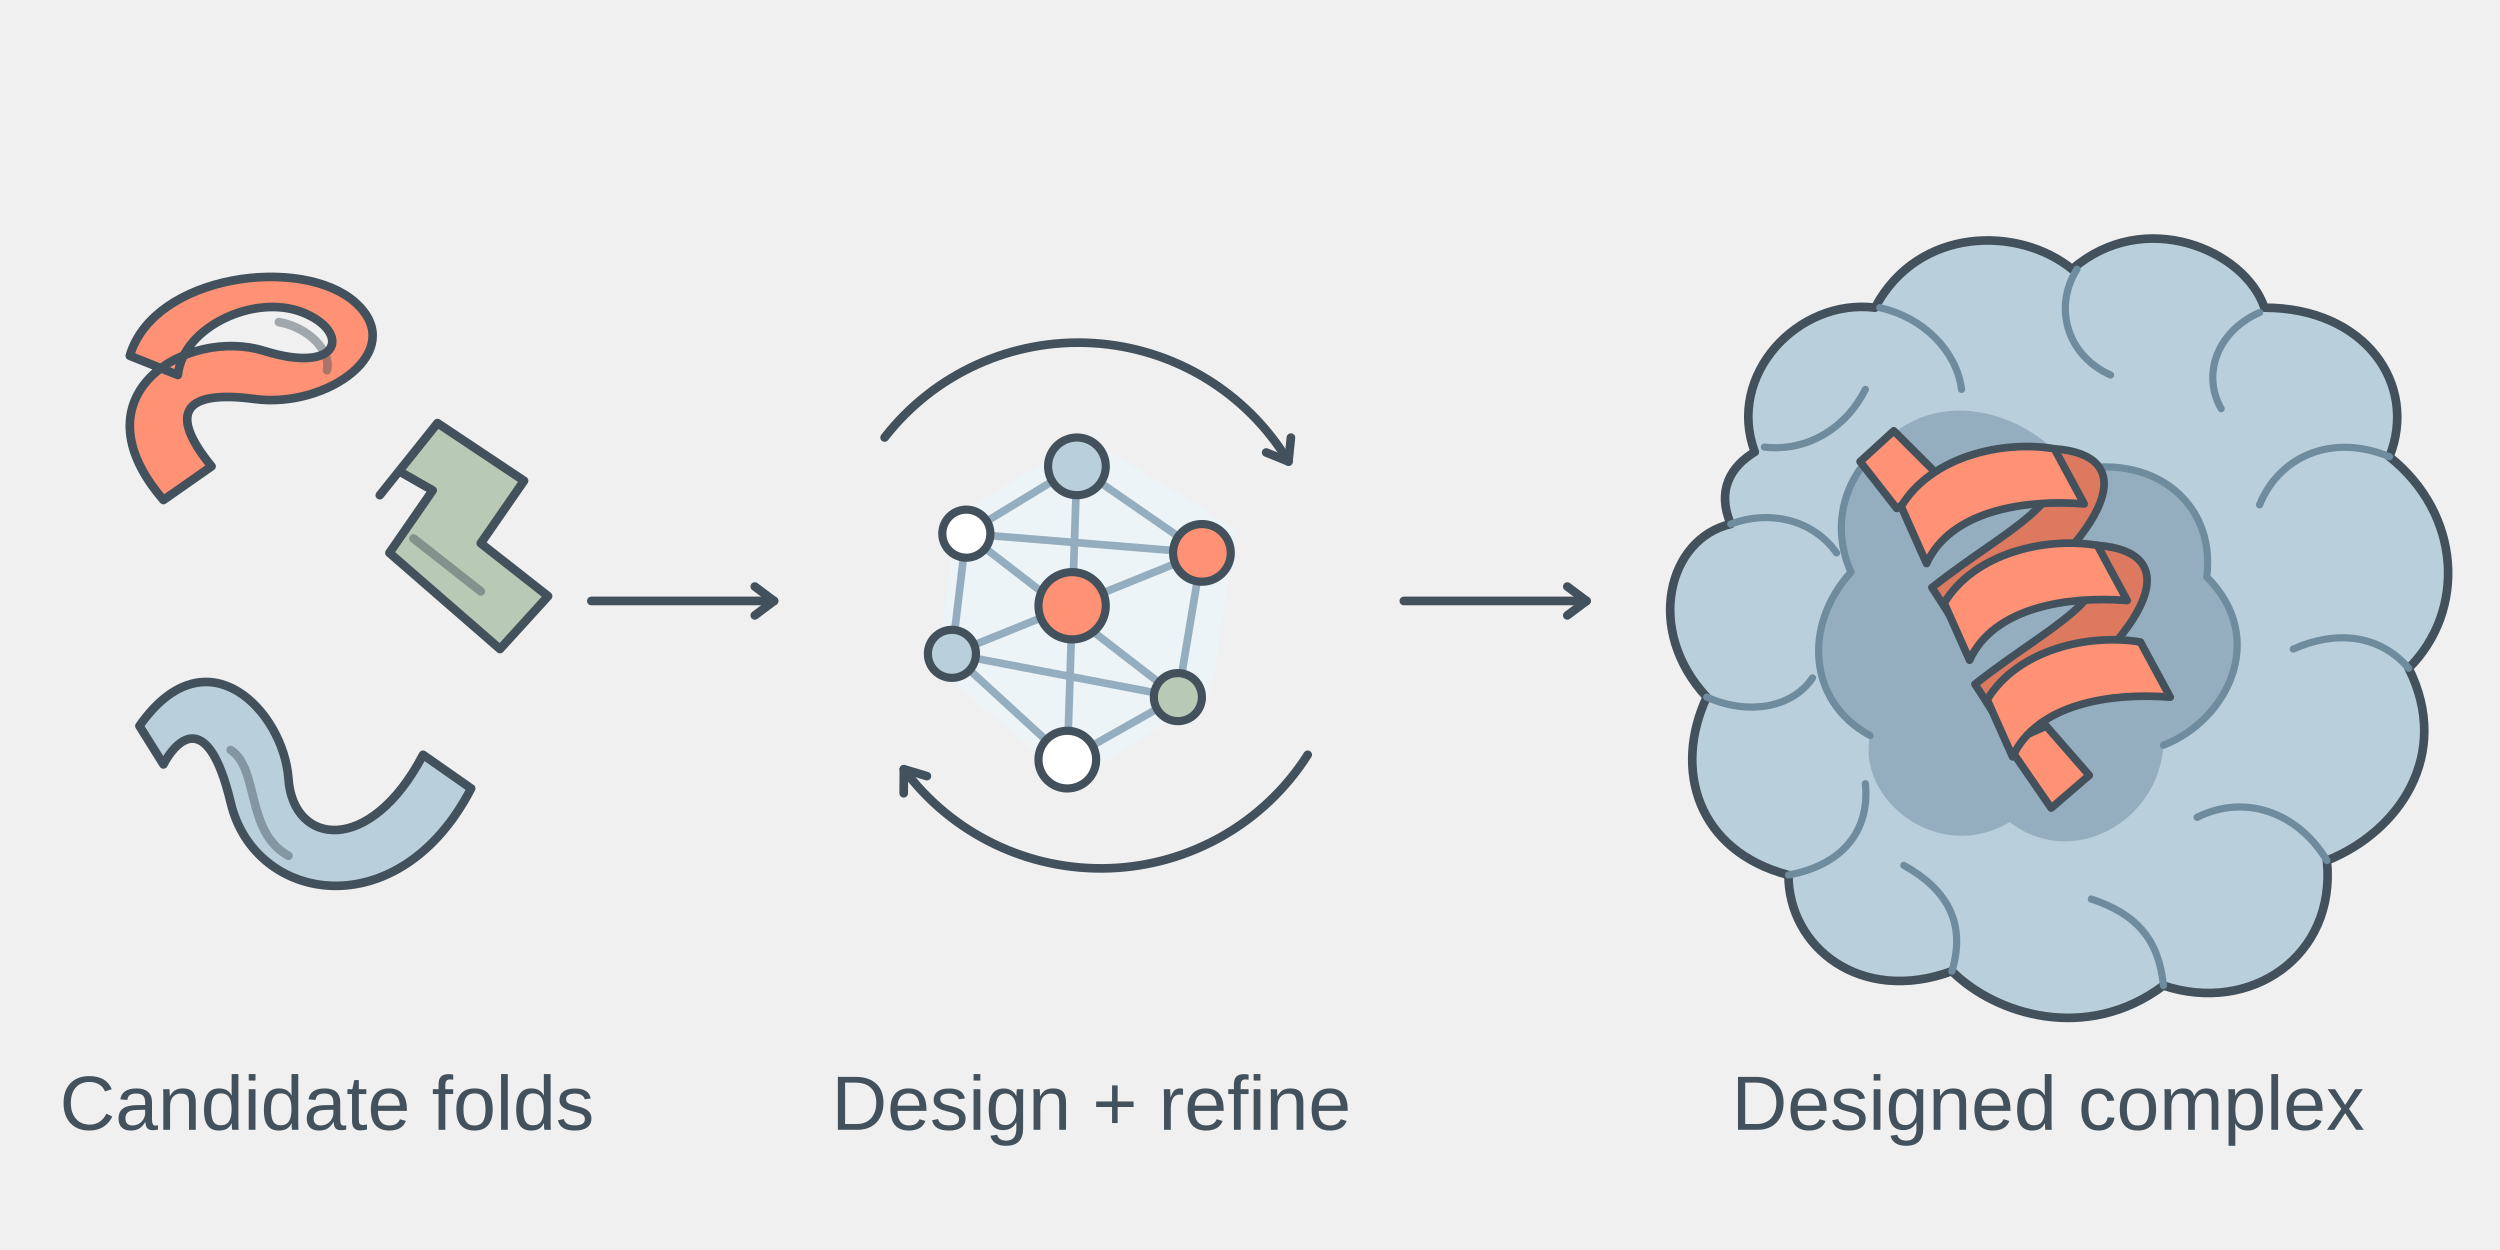
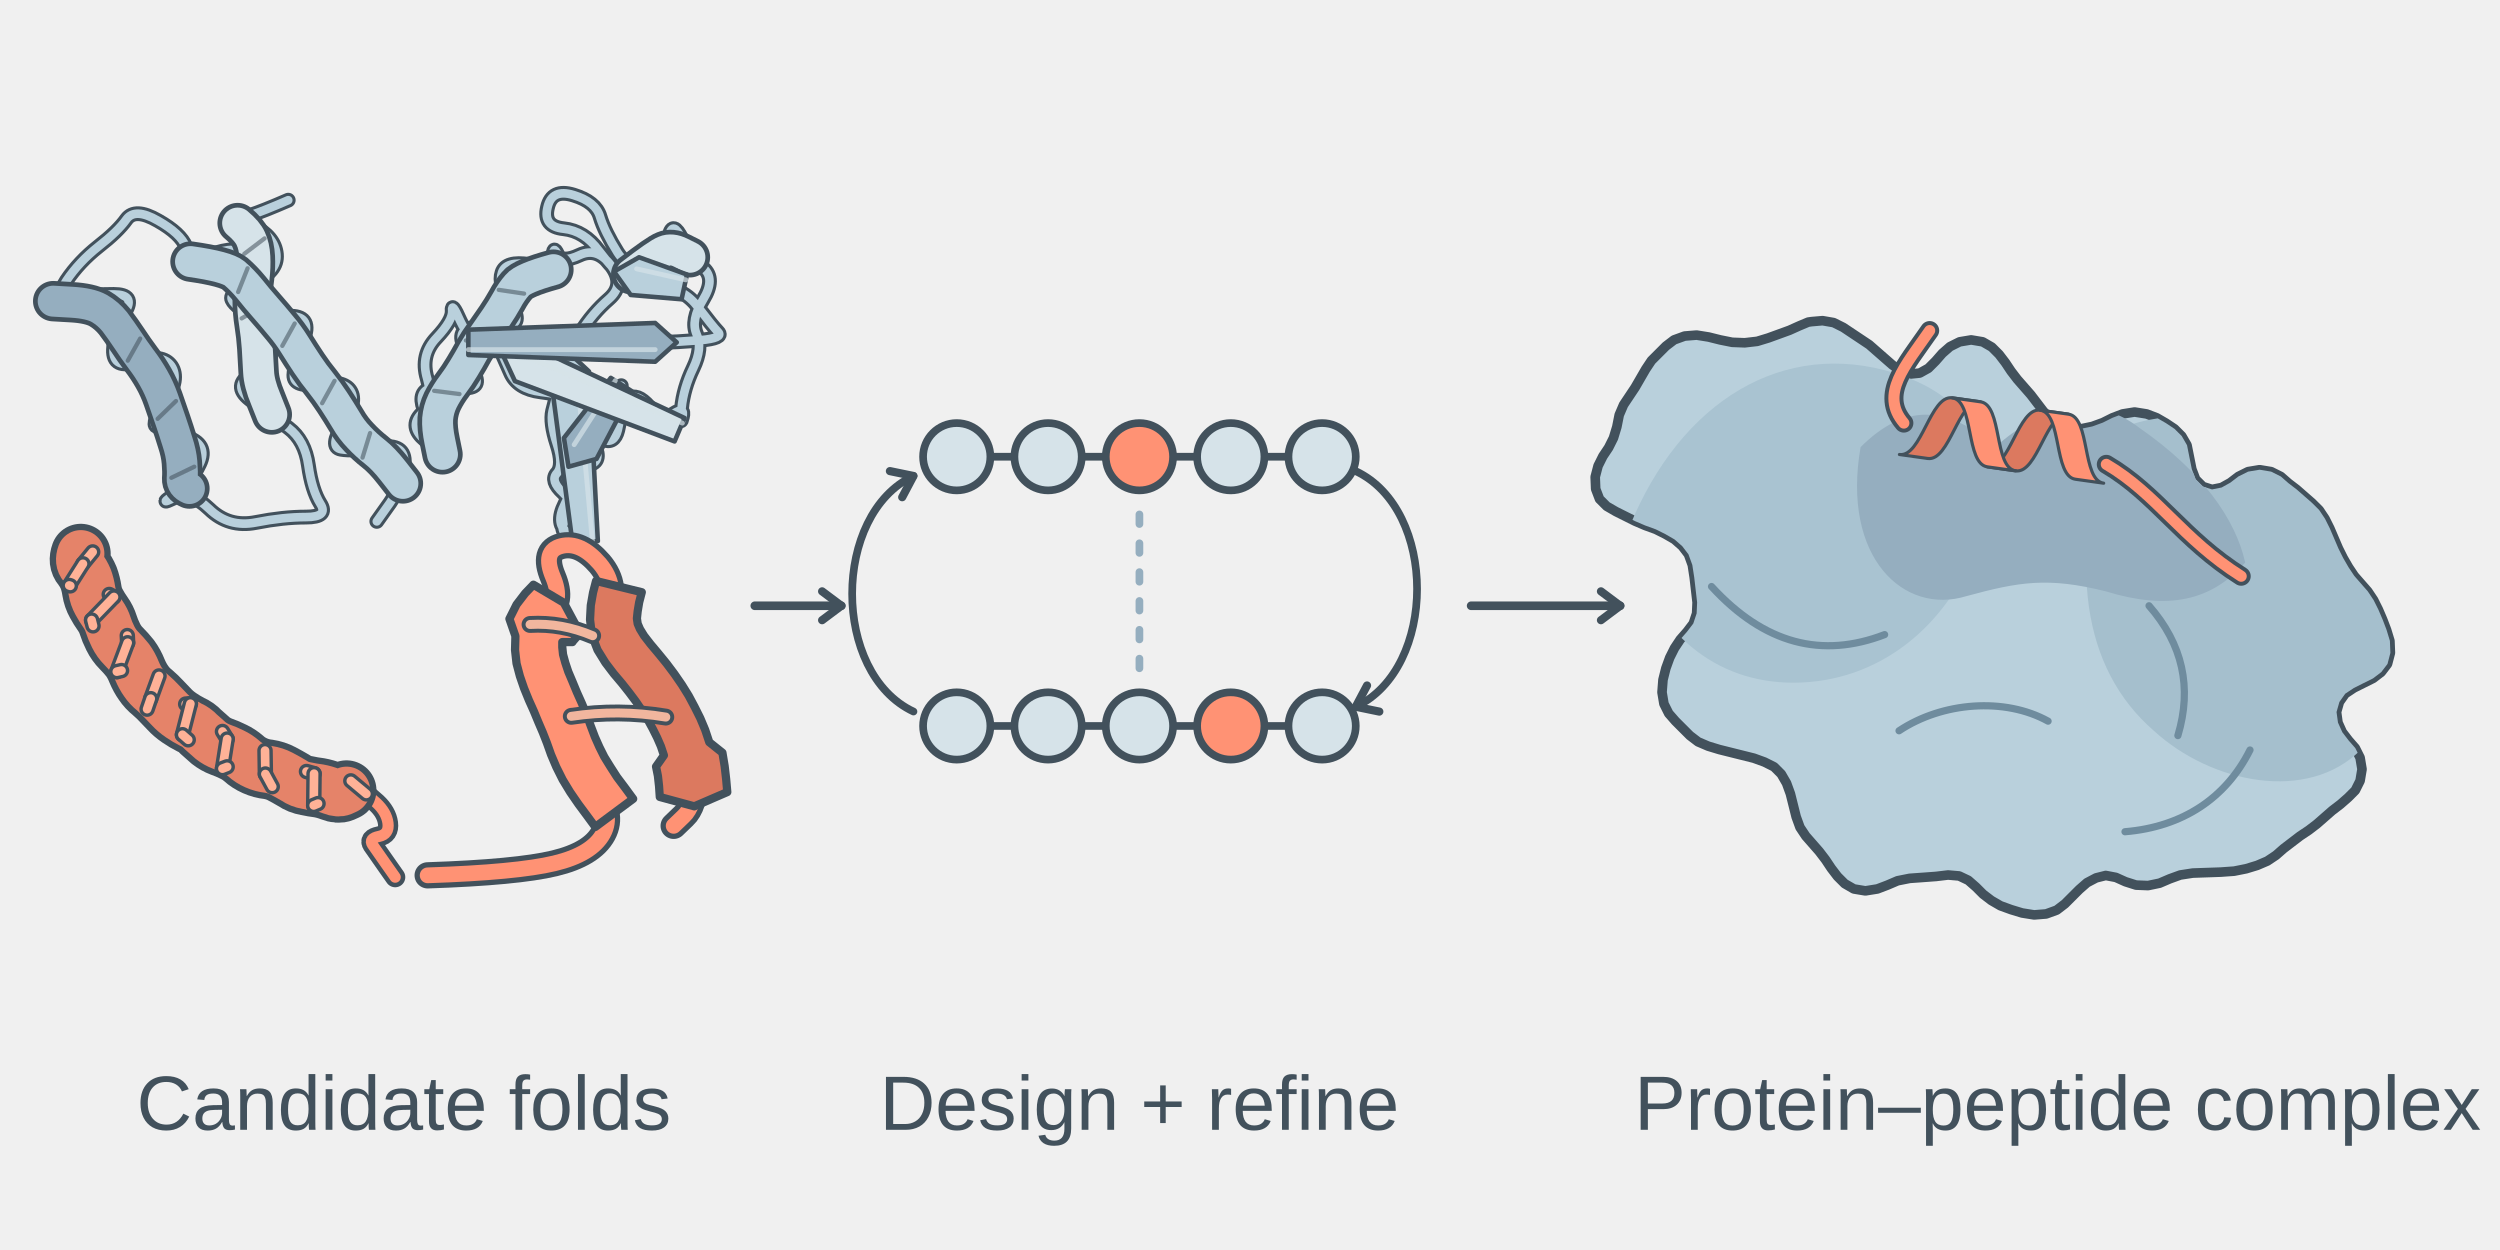
<svg xmlns="http://www.w3.org/2000/svg" width="520" height="260" viewBox="0 0 520 260" role="img" aria-labelledby="sequence-design-title sequence-design-desc">
  <defs>
    <marker id="sequence-design-arrow" markerWidth="8" markerHeight="8" refX="6" refY="4" orient="auto" markerUnits="userSpaceOnUse">
-       <path d="m2 1 4 3-4 3" fill="none" stroke="#42515c" stroke-width="1.8" stroke-linecap="round" stroke-linejoin="round" />
+       <path d="m2 1 4 3-4 3" fill="none" stroke="#42515c" stroke-width="1.7" stroke-linecap="round" stroke-linejoin="round" />
    </marker>
-     <path id="sequence-design-helix-back" d="M17-3C32 5 24 17-16 26L-18 13C2 8 16 9 17-3Z" />
-     <path id="sequence-design-helix-front" d="M-17-5C-7-12 8-9 17-3L18 10C7 4-8 0-17 8Z" />
+     <path id="sequence-design-ribbon-back" d="M0 10C7 10 7-10 14-10h9C16-10 16 10 9 10Z" />
+     <path id="sequence-design-ribbon-front" d="M14-10C21-10 21 10 28 10h9C30 10 30-10 23-10Z" />
  </defs>
-   <g stroke="#42515c" stroke-width="1.8" stroke-linecap="round" stroke-linejoin="round">
-     <path d="M27 74C32 57 63 53 74 63S68 85 53 83 35 86 44 97L34 104C15 82 39 68 55 73S73 69 63 65 38 68 37 78Z" fill="#ff9274" />
-     <path d="m79 103 12-15 18 12-9 13 14 11-10 11-23-20 9-13-7-4Z" fill="#b8c9b5" />
-     <path d="M29 151C43 131 59 148 60 162S77 178 88 157L98 164C83 193 53 188 48 167S36 155 34 159Z" fill="#b9d0dc" />
-     <path d="M58 67C64 68 69 73 68 77M86 112l14 11M48 156c6 4 3 17 12 22" fill="none" stroke="#42515c" stroke-opacity=".45" />
+   <g transform="translate(3 31) scale(.56)">
+     <path d="M101.7,19.0 Q83.3,27.0 81.8,25.6 Q80.2,24.2 88.5,28.4 Q96.7,32.5 97.3,39.1 Q97.9,45.6 88.7,49.5 Q79.5,53.4 80.8,56.0 Q82.0,58.7 90.4,63.3 Q98.8,67.9 96.2,73.9 Q93.5,79.9 87.2,84.1 Q80.9,88.4 88.2,93.6 Q95.6,98.9 101.8,103.6 Q107.9,108.2 109.2,117.5 Q110.5,126.7 113.6,131.7 Q116.8,136.7 108.3,136.7 Q99.8,136.7 89.7,138.7 Q79.6,140.7 72.4,133.7 Q65.1,126.7 59.2,129.6 Q53.2,132.5 59.3,128.4 Q65.3,124.3 68.8,116.9 Q72.3,109.6 63.5,106.8 Q54.6,103.9 52.7,103.0 Q50.8,102.1 56.1,93.7 Q61.5,85.4 58.3,80.6 Q55.0,75.9 45.8,78.9 Q36.5,82.0 36.8,74.5 Q37.1,67.0 41.1,60.5 Q45.1,54.0 36.9,54.0 Q28.7,54.0 21.7,55.0 Q14.7,56.0 19.3,48.9 Q24.0,41.9 31.2,36.2 Q38.4,30.6 41.6,26.1 Q44.8,21.7 53.3,26.6 Q61.8,31.4 63.7,36.3 Q65.5,41.2 75.1,38.5 Q84.7,35.7 87.0,40.1 Q89.3,44.5 86.1,53.6 Q82.9,62.7 89.0,62.2 Q95.1,61.8 102.9,62.1 Q110.7,62.3 107.3,70.9 Q104.0,79.4 103.8,84.0 Q103.7,88.6 113.0,87.2 Q122.3,85.8 124.8,89.8 Q127.4,93.8 122.1,102.3 Q116.8,110.7 121.3,111.5 Q125.7,112.3 135.5,110.8 Q145.3,109.2 144.8,116.8 Q144.3,124.4 139.5,131.4 Q134.6,138.3 134.6,138.3" fill="none" stroke="#42515c" stroke-width="5.5" stroke-linecap="round" stroke-linejoin="round" />
+     <path d="M101.7,19.0 Q83.3,27.0 81.8,25.6 Q80.2,24.2 88.5,28.4 Q96.7,32.5 97.3,39.1 Q97.9,45.6 88.7,49.5 Q79.5,53.4 80.8,56.0 Q82.0,58.7 90.4,63.3 Q98.8,67.9 96.2,73.9 Q93.5,79.9 87.2,84.1 Q80.9,88.4 88.2,93.6 Q95.6,98.9 101.8,103.6 Q107.9,108.2 109.2,117.5 Q110.5,126.7 113.6,131.7 Q116.8,136.7 108.3,136.7 Q99.8,136.7 89.7,138.7 Q79.6,140.7 72.4,133.7 Q65.1,126.7 59.2,129.6 Q53.2,132.5 59.3,128.4 Q65.3,124.3 68.8,116.9 Q72.3,109.6 63.5,106.8 Q54.6,103.9 52.7,103.0 Q50.8,102.1 56.1,93.7 Q61.5,85.4 58.3,80.6 Q55.0,75.9 45.8,78.9 Q36.5,82.0 36.8,74.5 Q37.1,67.0 41.1,60.5 Q45.1,54.0 36.9,54.0 Q28.7,54.0 21.7,55.0 Q14.7,56.0 19.3,48.9 Q24.0,41.9 31.2,36.2 Q38.4,30.6 41.6,26.1 Q44.8,21.7 53.3,26.6 Q61.8,31.4 63.7,36.3 Q65.5,41.2 75.1,38.5 Q84.7,35.7 87.0,40.1 Q89.3,44.5 86.1,53.6 Q82.9,62.7 89.0,62.2 Q95.1,61.8 102.9,62.1 Q110.7,62.3 107.3,70.9 Q104.0,79.4 103.8,84.0 Q103.7,88.6 113.0,87.2 Q122.3,85.8 124.8,89.8 Q127.4,93.8 122.1,102.3 Q116.8,110.7 121.3,111.5 Q125.7,112.3 135.5,110.8 Q145.3,109.2 144.8,116.8 Q144.3,124.4 139.5,131.4 Q134.6,138.3 134.6,138.3" fill="none" stroke="#b9d0dc" stroke-width="3.2" stroke-linecap="round" stroke-linejoin="round" />
+     <path d="M82.9,27.5 Q86.6,30.6 87.8,33.3 Q89.1,36.1 89.3,40.0 Q89.5,43.8 89.0,48.0 Q88.4,52.2 88.5,56.4 Q88.5,60.6 89.2,65.0 Q89.9,69.4 90.2,73.9 Q90.5,78.5 90.7,82.8 Q90.9,87.1 93.3,92.8 Q95.6,98.6 95.6,98.6" fill="none" stroke="#42515c" stroke-width="15" stroke-linecap="round" stroke-linejoin="round" />
+     <path d="M82.9,27.5 Q86.6,30.6 87.8,33.3 Q89.1,36.1 89.3,40.0 Q89.5,43.8 89.0,48.0 Q88.4,52.2 88.5,56.4 Q88.5,60.6 89.2,65.0 Q89.9,69.4 90.2,73.9 Q90.5,78.5 90.7,82.8 Q90.9,87.1 93.3,92.8 Q95.6,98.6 95.6,98.6" fill="none" stroke="#d6e3e9" stroke-width="11.5" stroke-linecap="round" stroke-linejoin="round" />
+     <path d="M92.9,33.2L85.4,38.9" fill="none" stroke="#42515c" stroke-opacity=".55" stroke-width="1.6" stroke-linecap="round" />
+     <path d="M92.6,58.2L84.4,62.9" fill="none" stroke="#42515c" stroke-opacity=".55" stroke-width="1.6" stroke-linecap="round" />
+     <path d="M65.0,126.1 Q62.2,124.9 62.3,122.4 Q62.5,120.0 62.2,116.4 Q61.9,112.8 60.6,108.9 Q59.4,105.0 58.0,100.9 Q56.6,96.9 55.2,92.8 Q53.8,88.8 51.7,85.1 Q49.6,81.4 47.0,78.0 Q44.4,74.5 42.1,71.0 Q39.7,67.4 37.3,64.2 Q34.8,61.1 31.5,59.2 Q28.1,57.3 21.3,56.9 Q14.4,56.5 14.4,56.5" fill="none" stroke="#42515c" stroke-width="15" stroke-linecap="round" stroke-linejoin="round" />
+     <path d="M65.0,126.1 Q62.2,124.9 62.3,122.4 Q62.5,120.0 62.2,116.4 Q61.9,112.8 60.6,108.9 Q59.4,105.0 58.0,100.9 Q56.6,96.9 55.2,92.8 Q53.8,88.8 51.7,85.1 Q49.6,81.4 47.0,78.0 Q44.4,74.5 42.1,71.0 Q39.7,67.4 37.3,64.2 Q34.8,61.1 31.5,59.2 Q28.1,57.3 21.3,56.9 Q14.4,56.5 14.4,56.5" fill="none" stroke="#95aebf" stroke-width="11.5" stroke-linecap="round" stroke-linejoin="round" />
+     <path d="M58.3,122.1L66.8,118.0" fill="none" stroke="#42515c" stroke-opacity=".55" stroke-width="1.6" stroke-linecap="round" />
+     <path d="M53.2,100.2L60.0,93.6" fill="none" stroke="#42515c" stroke-opacity=".55" stroke-width="1.6" stroke-linecap="round" />
+     <path d="M42.1,78.6L46.7,70.4" fill="none" stroke="#42515c" stroke-opacity=".55" stroke-width="1.6" stroke-linecap="round" />
+     <path d="M65.4,41.8 Q78.8,43.7 81.8,46.2 Q84.8,48.8 87.5,52.1 Q90.2,55.5 93.2,58.9 Q96.1,62.2 98.9,65.6 Q101.8,69.0 104.1,72.7 Q106.4,76.4 108.8,80.0 Q111.2,83.6 113.9,86.9 Q116.5,90.2 118.8,93.7 Q121.1,97.2 123.2,100.7 Q125.2,104.2 128.0,107.1 Q130.7,110.0 133.9,112.5 Q137.1,115.0 140.7,119.6 Q144.3,124.2 144.3,124.2" fill="none" stroke="#42515c" stroke-width="15" stroke-linecap="round" stroke-linejoin="round" />
+     <path d="M65.4,41.8 Q78.8,43.7 81.8,46.2 Q84.8,48.8 87.5,52.1 Q90.2,55.5 93.2,58.9 Q96.1,62.2 98.9,65.6 Q101.8,69.0 104.1,72.7 Q106.4,76.4 108.8,80.0 Q111.2,83.6 113.9,86.9 Q116.5,90.2 118.8,93.7 Q121.1,97.2 123.2,100.7 Q125.2,104.2 128.0,107.1 Q130.7,110.0 133.9,112.5 Q137.1,115.0 140.7,119.6 Q144.3,124.2 144.3,124.2" fill="none" stroke="#b9d0dc" stroke-width="11.5" stroke-linecap="round" stroke-linejoin="round" />
+     <path d="M86.6,44.3L83.1,53.1" fill="none" stroke="#42515c" stroke-opacity=".55" stroke-width="1.6" stroke-linecap="round" />
+     <path d="M104.1,64.8L99.5,73.1" fill="none" stroke="#42515c" stroke-opacity=".55" stroke-width="1.6" stroke-linecap="round" />
+     <path d="M118.9,86.1L114.3,94.4" fill="none" stroke="#42515c" stroke-opacity=".55" stroke-width="1.6" stroke-linecap="round" />
+     <path d="M132.1,105.5L129.3,114.6" fill="none" stroke="#42515c" stroke-opacity=".55" stroke-width="1.6" stroke-linecap="round" />
+   </g>
+   <g transform="translate(73 31) scale(.56)">
+     <path d="M100.4,87.9 Q97.7,101.0 99.1,100.0 Q100.4,99.0 99.1,104.4 Q97.8,109.7 93.5,107.9 Q89.3,106.2 91.1,111.6 Q92.9,117.0 87.1,117.5 Q81.3,118.1 82.4,121.0 Q83.5,123.8 79.5,131.7 Q75.5,139.6 80.9,142.6 Q86.3,145.7 81.5,143.8 Q76.6,142.0 80.1,137.1 Q83.7,132.3 78.8,127.7 Q73.9,123.2 76.5,120.4 Q79.1,117.5 76.5,109.6 Q73.9,101.6 74.9,97.3 Q76.0,92.9 78.3,84.1 Q80.7,75.3 85.2,68.2 Q89.7,61.0 95.8,55.7 Q101.9,50.4 96.7,43.4 Q91.5,36.3 84.9,39.4 Q78.3,42.5 76.7,39.0 Q75.1,35.6 75.1,39.9 Q75.0,44.3 66.3,42.9 Q57.5,41.5 56.1,45.9 Q54.6,50.2 59.2,57.3 Q63.8,64.5 59.0,65.4 Q54.1,66.3 46.6,66.3 Q39.0,66.4 41.9,73.1 Q44.9,79.9 46.4,84.8 Q48.0,89.7 39.7,88.4 Q31.4,87.0 27.9,89.6 Q24.4,92.2 28.7,100.0 Q33.1,107.8 33.4,110.5 Q33.6,113.2 27.5,108.1 Q21.5,103.1 26.1,98.4 Q30.8,93.8 28.3,85.2 Q25.7,76.5 31.8,70.1 Q37.8,63.7 37.6,60.1 Q37.3,56.4 40.6,63.9 Q43.9,71.3 51.2,72.1 Q58.6,72.8 67.2,70.4 Q75.8,68.1 82.1,69.2 Q88.3,70.4 97.4,71.2 Q106.4,72.0 113.8,71.9 Q121.1,71.7 129.8,71.0 Q138.5,70.2 136.4,68.0 Q134.3,65.8 128.9,58.7 Q123.6,51.6 114.5,51.0 Q105.3,50.4 101.5,47.8 Q97.6,45.1 92.1,37.8 Q86.7,30.4 79.0,29.6 Q71.3,28.8 73.0,21.7 Q74.6,14.6 82.7,17.1 Q90.9,19.6 92.5,25.1 Q94.2,30.7 99.0,38.4 Q103.9,46.0 110.3,41.8 Q116.7,37.5 118.2,32.0 Q119.6,26.5 122.9,33.3 Q126.2,40.1 130.9,44.2 Q135.5,48.2 130.8,55.9 Q126.1,63.6 128.4,68.8 Q130.7,73.9 127.1,81.4 Q123.5,88.9 122.8,96.2 Q122.2,103.5 123.1,99.5 Q124.1,95.5 119.8,98.3 Q115.6,101.0 110.8,95.7 Q106.1,90.4 103.3,92.9 Q100.5,95.4 91.9,94.3 Q83.4,93.3 81.3,92.3 Q79.1,91.3 70.5,90.2 Q61.8,89.1 59.2,83.0 Q56.5,76.9 56.5,76.9" fill="none" stroke="#42515c" stroke-width="5.5" stroke-linecap="round" stroke-linejoin="round" />
+     <path d="M100.4,87.9 Q97.7,101.0 99.1,100.0 Q100.4,99.0 99.1,104.4 Q97.8,109.7 93.5,107.9 Q89.3,106.2 91.1,111.6 Q92.9,117.0 87.1,117.5 Q81.3,118.1 82.4,121.0 Q83.5,123.8 79.5,131.7 Q75.5,139.6 80.9,142.6 Q86.3,145.7 81.5,143.8 Q76.6,142.0 80.1,137.1 Q83.7,132.3 78.8,127.7 Q73.9,123.2 76.5,120.4 Q79.1,117.5 76.5,109.6 Q73.9,101.6 74.9,97.3 Q76.0,92.9 78.3,84.1 Q80.7,75.3 85.2,68.2 Q89.7,61.0 95.8,55.7 Q101.9,50.4 96.7,43.4 Q91.5,36.3 84.9,39.4 Q78.3,42.5 76.7,39.0 Q75.1,35.6 75.1,39.9 Q75.0,44.3 66.3,42.9 Q57.5,41.5 56.1,45.9 Q54.6,50.2 59.2,57.3 Q63.8,64.5 59.0,65.4 Q54.1,66.3 46.6,66.3 Q39.0,66.4 41.9,73.1 Q44.9,79.9 46.4,84.8 Q48.0,89.7 39.7,88.4 Q31.4,87.0 27.9,89.6 Q24.4,92.2 28.7,100.0 Q33.1,107.8 33.4,110.5 Q33.6,113.2 27.5,108.1 Q21.5,103.1 26.1,98.4 Q30.8,93.8 28.3,85.2 Q25.7,76.5 31.8,70.1 Q37.8,63.7 37.6,60.1 Q37.3,56.4 40.6,63.9 Q43.9,71.3 51.2,72.1 Q58.6,72.8 67.2,70.4 Q75.8,68.1 82.1,69.2 Q88.3,70.4 97.4,71.2 Q106.4,72.0 113.8,71.9 Q121.1,71.7 129.8,71.0 Q138.5,70.2 136.4,68.0 Q134.3,65.8 128.9,58.7 Q123.6,51.6 114.5,51.0 Q105.3,50.4 101.5,47.8 Q97.6,45.1 92.1,37.8 Q86.7,30.4 79.0,29.6 Q71.3,28.8 73.0,21.7 Q74.6,14.6 82.7,17.1 Q90.9,19.6 92.5,25.1 Q94.2,30.7 99.0,38.4 Q103.9,46.0 110.3,41.8 Q116.7,37.5 118.2,32.0 Q119.6,26.5 122.9,33.3 Q126.2,40.1 130.9,44.2 Q135.5,48.2 130.8,55.9 Q126.1,63.6 128.4,68.8 Q130.7,73.9 127.1,81.4 Q123.5,88.9 122.8,96.2 Q122.2,103.5 123.1,99.5 Q124.1,95.5 119.8,98.3 Q115.6,101.0 110.8,95.7 Q106.1,90.4 103.3,92.9 Q100.5,95.4 91.9,94.3 Q83.4,93.3 81.3,92.3 Q79.1,91.3 70.5,90.2 Q61.8,89.1 59.2,83.0 Q56.5,76.9 56.5,76.9" fill="none" stroke="#b9d0dc" stroke-width="3.2" stroke-linecap="round" stroke-linejoin="round" />
+     <path d="M75.2,44.8 Q63.9,47.9 61.8,50.5 Q59.6,53.0 57.9,56.2 Q56.1,59.4 54.0,62.5 Q51.9,65.6 49.7,68.7 Q47.5,71.7 45.6,75.0 Q43.8,78.3 41.9,81.4 Q40.0,84.6 37.8,87.5 Q35.6,90.4 34.0,93.6 Q32.5,96.7 32.2,100.2 Q32.0,103.7 33.0,108.5 Q34.0,113.4 34.0,113.4" fill="none" stroke="#42515c" stroke-width="15" stroke-linecap="round" stroke-linejoin="round" />
+     <path d="M75.2,44.8 Q63.9,47.9 61.8,50.5 Q59.6,53.0 57.9,56.2 Q56.1,59.4 54.0,62.5 Q51.9,65.6 49.7,68.7 Q47.5,71.7 45.6,75.0 Q43.8,78.3 41.9,81.4 Q40.0,84.6 37.8,87.5 Q35.6,90.4 34.0,93.6 Q32.5,96.7 32.2,100.2 Q32.0,103.7 33.0,108.5 Q34.0,113.4 34.0,113.4" fill="none" stroke="#b9d0dc" stroke-width="11.5" stroke-linecap="round" stroke-linejoin="round" />
+     <path d="M64.3,53.7L54.9,52.3" fill="none" stroke="#42515c" stroke-opacity=".55" stroke-width="1.6" stroke-linecap="round" />
+     <path d="M52.1,72.4L42.7,71.1" fill="none" stroke="#42515c" stroke-opacity=".55" stroke-width="1.6" stroke-linecap="round" />
+     <path d="M40.3,91.0L30.9,89.8" fill="none" stroke="#42515c" stroke-opacity=".55" stroke-width="1.6" stroke-linecap="round" />
+     <path d="M104.1,46.5 Q113.9,38.9 116.5,37.9 Q119.1,36.8 122.5,38.5 Q125.9,40.2 125.9,40.2" fill="none" stroke="#42515c" stroke-width="15" stroke-linecap="round" stroke-linejoin="round" />
+     <path d="M104.1,46.5 Q113.9,38.9 116.5,37.9 Q119.1,36.8 122.5,38.5 Q125.9,40.2 125.9,40.2" fill="none" stroke="#d6e3e9" stroke-width="11.5" stroke-linecap="round" stroke-linejoin="round" />
+     <polygon points="91.7,145.6 88.4,82.6 80.5,75.2 74.1,83.9 82.3,146.4" fill="#b9d0dc" stroke="#42515c" stroke-width="1.7" stroke-linejoin="round" />
+     <path d="M89.7,145.8L83.9,83.0" fill="none" stroke="#d6e3e9" stroke-opacity=".7" stroke-width="1.8" stroke-linecap="round" />
+     <polygon points="96.5,85.0 79.1,107.3 80.8,118.0 91.2,115.1 104.4,90.0" fill="#95aebf" stroke="#42515c" stroke-width="1.7" stroke-linejoin="round" />
+     <path d="M98.2,86.0L82.9,109.8" fill="none" stroke="#d6e3e9" stroke-opacity=".7" stroke-width="1.8" stroke-linecap="round" />
+     <polygon points="123.9,99.9 66.6,73.0 56.4,76.5 60.9,86.2 120.2,108.6" fill="#d6e3e9" stroke="#42515c" stroke-width="1.7" stroke-linejoin="round" />
+     <path d="M123.1,101.8L64.8,77.1" fill="none" stroke="#d6e3e9" stroke-opacity=".7" stroke-width="1.8" stroke-linecap="round" />
+     <polygon points="43.6,76.5 113.0,79.0 121.0,71.8 113.0,64.6 43.6,67.1" fill="#95aebf" stroke="#42515c" stroke-width="1.7" stroke-linejoin="round" />
+     <path d="M43.6,74.5L113.0,74.5" fill="none" stroke="#d6e3e9" stroke-opacity=".7" stroke-width="1.8" stroke-linecap="round" />
+     <polygon points="124.8,46.6 107.0,40.2 97.7,45.5 103.9,54.2 122.8,55.8" fill="#b9d0dc" stroke="#42515c" stroke-width="1.7" stroke-linejoin="round" />
+     <path d="M124.4,48.6L106.1,44.5" fill="none" stroke="#d6e3e9" stroke-opacity=".7" stroke-width="1.8" stroke-linecap="round" />
+   </g>
+   <g transform="translate(-3 101) scale(.75)">
+     <path d="M22.1,17.2 Q30.2,17.8 28.6,19.7 Q27.0,21.7 25.1,24.7 Q23.2,27.7 27.2,28.2 Q31.1,28.6 33.3,29.7 Q35.6,30.9 32.5,34.1 Q29.4,37.3 29.7,38.7 Q30.1,40.1 34.6,39.9 Q39.1,39.7 39.3,41.7 Q39.4,43.6 37.9,47.6 Q36.4,51.6 38.6,51.2 Q40.7,50.7 44.6,51.3 Q48.4,51.8 47.1,55.5 Q45.8,59.1 45.1,61.1 Q44.4,63.0 48.4,61.9 Q52.4,60.8 54.6,60.7 Q56.8,60.5 55.7,64.8 Q54.6,69.1 56.0,70.4 Q57.5,71.7 61.2,69.3 Q64.9,66.8 66.0,68.6 Q67.0,70.3 66.3,74.4 Q65.7,78.5 68.3,77.5 Q70.9,76.6 74.1,74.6 Q77.4,72.7 77.5,76.3 Q77.6,80.0 78.9,82.3 Q80.1,84.7 83.2,81.6 Q86.4,78.5 88.7,79.2 Q91.1,79.9 91.0,84.3 Q91.0,88.7 92.9,87.9 Q94.7,87.2 97.3,84.0 Q99.9,80.8 102.8,83.1 Q105.6,85.5 108.4,88.0 Q111.2,90.6 111.6,93.6 Q112.0,96.7 109.1,97.3 Q106.2,97.9 107.3,99.6 Q108.4,101.2 111.0,104.9 Q113.6,108.6 113.6,108.6" fill="none" stroke="#42515c" stroke-width="5.6" stroke-linecap="round" stroke-linejoin="round" />
+     <path d="M22.1,17.2 Q30.2,17.8 28.6,19.7 Q27.0,21.7 25.1,24.7 Q23.2,27.7 27.2,28.2 Q31.1,28.6 33.3,29.7 Q35.6,30.9 32.5,34.1 Q29.4,37.3 29.7,38.7 Q30.1,40.1 34.6,39.9 Q39.1,39.7 39.3,41.7 Q39.4,43.6 37.9,47.6 Q36.4,51.6 38.6,51.2 Q40.7,50.7 44.6,51.3 Q48.4,51.8 47.1,55.5 Q45.8,59.1 45.1,61.1 Q44.4,63.0 48.4,61.9 Q52.4,60.8 54.6,60.7 Q56.8,60.5 55.7,64.8 Q54.6,69.1 56.0,70.4 Q57.5,71.7 61.2,69.3 Q64.9,66.8 66.0,68.6 Q67.0,70.3 66.3,74.4 Q65.7,78.5 68.3,77.5 Q70.9,76.6 74.1,74.6 Q77.4,72.7 77.5,76.3 Q77.6,80.0 78.9,82.3 Q80.1,84.7 83.2,81.6 Q86.4,78.5 88.7,79.2 Q91.1,79.9 91.0,84.3 Q91.0,88.7 92.9,87.9 Q94.7,87.2 97.3,84.0 Q99.9,80.8 102.8,83.1 Q105.6,85.5 108.4,88.0 Q111.2,90.6 111.6,93.6 Q112.0,96.7 109.1,97.3 Q106.2,97.9 107.3,99.6 Q108.4,101.2 111.0,104.9 Q113.6,108.6 113.6,108.6" fill="none" stroke="#ff9274" stroke-width="3.1" stroke-linecap="round" stroke-linejoin="round" />
+     <path d="M26.4,18.9 Q25.6,21.1 26.8,22.5 Q27.9,23.9 28.6,25.6 Q29.2,27.2 29.5,29.2 Q29.8,31.1 30.7,32.7 Q31.5,34.2 32.5,35.6 Q33.5,37.0 34.0,38.6 Q34.5,40.2 35.4,42.0 Q36.3,43.8 37.6,45.1 Q38.9,46.4 40.1,47.9 Q41.2,49.4 42.0,51.4 Q42.8,53.3 43.8,54.7 Q44.8,56.2 46.3,57.4 Q47.8,58.7 48.8,59.8 Q49.9,60.9 51.0,62.1 Q52.1,63.3 53.7,64.4 Q55.3,65.5 56.9,66.3 Q58.5,67.0 59.7,68.3 Q61.0,69.5 62.4,70.7 Q63.8,71.8 65.4,72.4 Q67.1,73.0 68.7,73.8 Q70.2,74.5 71.6,75.7 Q72.9,76.9 74.7,77.7 Q76.5,78.5 78.4,78.7 Q80.4,79.0 82.1,79.9 Q83.8,80.8 85.5,81.8 Q87.1,82.9 89.0,83.2 Q90.8,83.6 92.5,83.8 Q94.2,84.1 96.0,84.8 Q97.8,85.5 99.0,85.0 Q100.1,84.5 100.1,84.5" fill="none" stroke="#42515c" stroke-width="16.6" stroke-linecap="round" stroke-linejoin="round" />
+     <path d="M26.4,18.9 Q25.6,21.1 26.8,22.5 Q27.9,23.9 28.6,25.6 Q29.2,27.2 29.5,29.2 Q29.8,31.1 30.7,32.7 Q31.5,34.2 32.5,35.6 Q33.5,37.0 34.0,38.6 Q34.5,40.2 35.4,42.0 Q36.3,43.8 37.6,45.1 Q38.9,46.4 40.1,47.9 Q41.2,49.4 42.0,51.4 Q42.8,53.3 43.8,54.7 Q44.8,56.2 46.3,57.4 Q47.8,58.7 48.8,59.8 Q49.9,60.9 51.0,62.1 Q52.1,63.3 53.7,64.4 Q55.3,65.5 56.9,66.3 Q58.5,67.0 59.7,68.3 Q61.0,69.5 62.4,70.7 Q63.8,71.8 65.4,72.4 Q67.1,73.0 68.7,73.8 Q70.2,74.5 71.6,75.7 Q72.9,76.9 74.7,77.7 Q76.5,78.5 78.4,78.7 Q80.4,79.0 82.1,79.9 Q83.8,80.8 85.5,81.8 Q87.1,82.9 89.0,83.2 Q90.8,83.6 92.5,83.8 Q94.2,84.1 96.0,84.8 Q97.8,85.5 99.0,85.0 Q100.1,84.5 100.1,84.5" fill="none" stroke="#e58369" stroke-width="13.1" stroke-linecap="round" stroke-linejoin="round" />
+     <path d="M29.7,18.4 L27.0,21.7" fill="none" stroke="#42515c" stroke-width="4.3" stroke-linecap="round" />
+     <path d="M29.7,18.4 L27.0,21.7" fill="none" stroke="#ffb297" stroke-width="2.4" stroke-linecap="round" />
+     <path d="M27.0,21.7 L23.2,27.7" fill="none" stroke="#42515c" stroke-width="4.3" stroke-linecap="round" />
+     <path d="M27.0,21.7 L23.2,27.7" fill="none" stroke="#ffb297" stroke-width="2.4" stroke-linecap="round" />
+     <path d="M23.2,27.7 L23.5,27.8" fill="none" stroke="#42515c" stroke-width="4.3" stroke-linecap="round" />
+     <path d="M23.2,27.7 L23.5,27.8" fill="none" stroke="#ffb297" stroke-width="2.4" stroke-linecap="round" />
+     <path d="M34.3,30.2 L35.6,30.9" fill="none" stroke="#42515c" stroke-width="4.3" stroke-linecap="round" />
+     <path d="M34.3,30.2 L35.6,30.9" fill="none" stroke="#ffb297" stroke-width="2.4" stroke-linecap="round" />
+     <path d="M35.6,30.9 L29.4,37.3" fill="none" stroke="#42515c" stroke-width="4.3" stroke-linecap="round" />
+     <path d="M35.6,30.9 L29.4,37.3" fill="none" stroke="#ffb297" stroke-width="2.4" stroke-linecap="round" />
+     <path d="M29.4,37.3 L29.8,38.9" fill="none" stroke="#42515c" stroke-width="4.3" stroke-linecap="round" />
+     <path d="M29.4,37.3 L29.8,38.9" fill="none" stroke="#ffb297" stroke-width="2.4" stroke-linecap="round" />
+     <path d="M39.3,41.6 L39.4,43.6" fill="none" stroke="#42515c" stroke-width="4.3" stroke-linecap="round" />
+     <path d="M39.3,41.6 L39.4,43.6" fill="none" stroke="#ffb297" stroke-width="2.4" stroke-linecap="round" />
+     <path d="M39.4,43.6 L36.4,51.6" fill="none" stroke="#42515c" stroke-width="4.3" stroke-linecap="round" />
+     <path d="M39.4,43.6 L36.4,51.6" fill="none" stroke="#ffb297" stroke-width="2.4" stroke-linecap="round" />
+     <path d="M36.4,51.6 L37.7,51.3" fill="none" stroke="#42515c" stroke-width="4.3" stroke-linecap="round" />
+     <path d="M36.4,51.6 L37.7,51.3" fill="none" stroke="#ffb297" stroke-width="2.4" stroke-linecap="round" />
+     <path d="M48.1,52.8 L45.8,59.1" fill="none" stroke="#42515c" stroke-width="4.3" stroke-linecap="round" />
+     <path d="M48.1,52.8 L45.8,59.1" fill="none" stroke="#ffb297" stroke-width="2.4" stroke-linecap="round" />
+     <path d="M45.8,59.1 L44.8,62.0" fill="none" stroke="#42515c" stroke-width="4.3" stroke-linecap="round" />
+     <path d="M45.8,59.1 L44.8,62.0" fill="none" stroke="#ffb297" stroke-width="2.4" stroke-linecap="round" />
+     <path d="M55.5,60.6 L56.8,60.5" fill="none" stroke="#42515c" stroke-width="4.3" stroke-linecap="round" />
+     <path d="M55.5,60.6 L56.8,60.5" fill="none" stroke="#ffb297" stroke-width="2.4" stroke-linecap="round" />
+     <path d="M56.8,60.5 L54.6,69.1" fill="none" stroke="#42515c" stroke-width="4.3" stroke-linecap="round" />
+     <path d="M56.8,60.5 L54.6,69.1" fill="none" stroke="#ffb297" stroke-width="2.4" stroke-linecap="round" />
+     <path d="M54.6,69.1 L56.2,70.5" fill="none" stroke="#42515c" stroke-width="4.3" stroke-linecap="round" />
+     <path d="M54.6,69.1 L56.2,70.5" fill="none" stroke="#ffb297" stroke-width="2.4" stroke-linecap="round" />
+     <path d="M65.7,68.2 L67.0,70.3" fill="none" stroke="#42515c" stroke-width="4.3" stroke-linecap="round" />
+     <path d="M65.7,68.2 L67.0,70.3" fill="none" stroke="#ffb297" stroke-width="2.4" stroke-linecap="round" />
+     <path d="M67.0,70.3 L65.7,78.5" fill="none" stroke="#42515c" stroke-width="4.3" stroke-linecap="round" />
+     <path d="M67.0,70.3 L65.7,78.5" fill="none" stroke="#ffb297" stroke-width="2.4" stroke-linecap="round" />
+     <path d="M65.7,78.5 L67.0,78.0" fill="none" stroke="#42515c" stroke-width="4.3" stroke-linecap="round" />
+     <path d="M65.7,78.5 L67.0,78.0" fill="none" stroke="#ffb297" stroke-width="2.4" stroke-linecap="round" />
+     <path d="M77.5,73.5 L77.6,80.0" fill="none" stroke="#42515c" stroke-width="4.3" stroke-linecap="round" />
+     <path d="M77.5,73.5 L77.6,80.0" fill="none" stroke="#ffb297" stroke-width="2.4" stroke-linecap="round" />
+     <path d="M77.6,80.0 L79.5,83.5" fill="none" stroke="#42515c" stroke-width="4.3" stroke-linecap="round" />
+     <path d="M77.6,80.0 L79.5,83.5" fill="none" stroke="#ffb297" stroke-width="2.4" stroke-linecap="round" />
+     <path d="M89.0,79.3 L91.1,79.9" fill="none" stroke="#42515c" stroke-width="4.3" stroke-linecap="round" />
+     <path d="M89.0,79.3 L91.1,79.9" fill="none" stroke="#ffb297" stroke-width="2.4" stroke-linecap="round" />
+     <path d="M91.1,79.9 L91.0,88.7" fill="none" stroke="#42515c" stroke-width="4.3" stroke-linecap="round" />
+     <path d="M91.1,79.9 L91.0,88.7" fill="none" stroke="#ffb297" stroke-width="2.4" stroke-linecap="round" />
+     <path d="M91.0,88.7 L92.2,88.2" fill="none" stroke="#42515c" stroke-width="4.3" stroke-linecap="round" />
+     <path d="M91.0,88.7 L92.2,88.2" fill="none" stroke="#ffb297" stroke-width="2.4" stroke-linecap="round" />
+     <path d="M101.3,81.9 L105.6,85.5" fill="none" stroke="#42515c" stroke-width="4.3" stroke-linecap="round" />
+     <path d="M101.3,81.9 L105.6,85.5" fill="none" stroke="#ffb297" stroke-width="2.4" stroke-linecap="round" />
+   </g>
+   <g transform="translate(70 99) scale(.78)">
+     <path d="M24.3,106.5 Q48.1,105.7 58.1,103.3 Q68.1,100.9 71.1,95.4 Q74.1,89.9 68.4,83.7 Q62.7,77.6 62.7,70.9 Q62.6,64.1 58.0,58.8 Q53.4,53.5 52.5,46.6 Q51.6,39.6 56.1,36.7 Q60.6,33.8 57.7,26.9 Q54.8,20.0 59.9,18.7 Q65.0,17.4 70.2,23.4 Q75.3,29.5 71.8,36.1 Q68.3,42.6 76.9,46.9 Q85.5,51.1 86.7,57.7 Q87.8,64.3 92.0,69.1 Q96.2,73.9 95.8,81.0 Q95.4,88.1 92.6,90.7 Q89.9,93.3 89.9,93.3" fill="none" stroke="#42515c" stroke-width="7" stroke-linecap="round" stroke-linejoin="round" />
+     <path d="M24.3,106.5 Q48.1,105.7 58.1,103.3 Q68.1,100.9 71.1,95.4 Q74.1,89.9 68.4,83.7 Q62.7,77.6 62.7,70.9 Q62.6,64.1 58.0,58.8 Q53.4,53.5 52.5,46.6 Q51.6,39.6 56.1,36.7 Q60.6,33.8 57.7,26.9 Q54.8,20.0 59.9,18.7 Q65.0,17.4 70.2,23.4 Q75.3,29.5 71.8,36.1 Q68.3,42.6 76.9,46.9 Q85.5,51.1 86.7,57.7 Q87.8,64.3 92.0,69.1 Q96.2,73.9 95.8,81.0 Q95.4,88.1 92.6,90.7 Q89.9,93.3 89.9,93.3" fill="none" stroke="#ff9274" stroke-width="4.2" stroke-linecap="round" stroke-linejoin="round" />
+     <polygon points="79.1,86.1 76.9,83.1 74.8,80.3 73.0,77.5 71.4,74.9 70.1,72.3 68.9,69.6 67.8,66.7 66.7,63.7 65.4,60.6 64.1,57.7 62.9,54.8 61.8,52.2 61.0,49.8 60.4,47.6 60.2,45.7 60.2,44.3 62.9,44.3 63.1,44.0 63.8,43.2 65.0,42.0 60.6,33.8 52.5,29.0 50.3,31.3 48.0,34.3 46.1,38.1 47.7,42.7 47.6,46.4 48.0,50.0 48.9,53.4 50.0,56.6 51.3,59.8 52.6,62.7 53.8,65.6 55.0,68.4 56.1,71.2 57.2,74.3 58.6,77.6 60.3,81.0 62.3,84.3 64.5,87.5 66.8,90.6 69.0,93.6" fill="#ff9274" stroke="#42515c" stroke-width="2.2" stroke-linejoin="round" />
+     <polygon points="69.2,28.0 68.4,31.1 67.8,34.5 67.6,38.3 68.1,42.5 69.6,46.4 71.7,49.8 73.9,52.7 76.1,55.3 78.0,57.7 79.8,60.1 81.5,62.6 83.0,65.0 84.3,67.4 85.5,69.8 86.5,72.1 87.3,74.5 85.2,77.5 85.7,80.0 86.0,82.7 86.2,85.6 95.4,88.1 104.2,84.3 103.9,80.9 103.5,77.4 102.9,73.8 99.4,71.0 98.3,67.7 97.0,64.6 95.5,61.6 93.9,58.6 92.1,55.7 90.1,52.8 88.0,50.0 85.8,47.3 83.7,44.8 82.0,42.6 80.9,40.8 80.3,39.4 80.1,38.0 80.3,36.1 80.7,33.7 81.4,31.0" fill="#dc795f" stroke="#42515c" stroke-width="2.2" stroke-linejoin="round" />
+     <path d="M62.6,64.1 Q75.2,62.2 87.8,64.3" fill="none" stroke="#42515c" stroke-width="4.5" stroke-linecap="round" />
+     <path d="M62.6,64.1 Q75.2,62.2 87.8,64.3" fill="none" stroke="#f1b69e" stroke-width="2.4" stroke-linecap="round" />
+     <path d="M51.6,39.6 Q60.0,39.1 68.3,42.6" fill="none" stroke="#42515c" stroke-width="4.5" stroke-linecap="round" />
+     <path d="M51.6,39.6 Q60.0,39.1 68.3,42.6" fill="none" stroke="#f1b69e" stroke-width="2.4" stroke-linecap="round" />
  </g>
  <g fill="none" stroke="#42515c" stroke-width="1.8" stroke-linecap="round" stroke-linejoin="round">
-     <path d="M123 125h38" marker-end="url(#sequence-design-arrow)" />
-     <path d="M184 91a51 51 0 0 1 84 5" marker-end="url(#sequence-design-arrow)" />
-     <path d="M272 157a51 51 0 0 1-84 3" marker-end="url(#sequence-design-arrow)" />
-     <path d="M292 125h38" marker-end="url(#sequence-design-arrow)" />
+     <path d="M157 126h18" marker-end="url(#sequence-design-arrow)" />
+     <path d="M306 126h31" marker-end="url(#sequence-design-arrow)" />
  </g>
-   <path d="m226 91 31 19-5 34-29 19-28-24 4-32Z" fill="#edf4f7" />
-   <g fill="none" stroke="#95aebf" stroke-width="1.6" stroke-linecap="round" stroke-linejoin="round">
-     <path d="m201 111 23-14 26 18-5 30-23 13-24-22 3-25 44 34m-21-48-2 61m28-43-52 21m3-25 49 4m-52 21 47 9" />
+   <g stroke="#42515c" stroke-width="1.6" stroke-linecap="round" stroke-linejoin="round">
+     <path d="M199 95h76M199 151h76" fill="none" />
+     <g fill="#d6e3e9">
+       <circle cx="199" cy="95" r="7" />
+       <circle cx="218" cy="95" r="7" />
+       <circle cx="256" cy="95" r="7" />
+       <circle cx="275" cy="95" r="7" />
+       <circle cx="199" cy="151" r="7" />
+       <circle cx="218" cy="151" r="7" />
+       <circle cx="237" cy="151" r="7" />
+       <circle cx="275" cy="151" r="7" />
+     </g>
+     <circle cx="237" cy="95" r="7" fill="#ff9274" />
+     <circle cx="256" cy="151" r="7" fill="#ff9274" />
+     <path d="M282 98c17 8 17 41 0 49" fill="none" marker-end="url(#sequence-design-arrow)" />
+     <path d="M190 148c-17-8-17-41 0-49" fill="none" marker-end="url(#sequence-design-arrow)" />
  </g>
-   <g stroke="#42515c" stroke-width="1.7">
-     <circle cx="224" cy="97" r="6" fill="#b9d0dc" />
-     <circle cx="201" cy="111" r="5" fill="#fff" />
-     <circle cx="250" cy="115" r="6" fill="#ff9274" />
-     <circle cx="198" cy="136" r="5" fill="#b9d0dc" />
-     <circle cx="222" cy="158" r="6" fill="#fff" />
-     <circle cx="245" cy="145" r="5" fill="#b8c9b5" />
-     <circle cx="223" cy="126" r="7" fill="#ff9274" />
+   <path d="M237 107v32" fill="none" stroke="#95aebf" stroke-width="1.6" stroke-linecap="round" stroke-dasharray="2 4" />
+   <defs>
+     <path id="sequence-design-mdm2-surface" d="M376.8,66.9 L379.1,66.7 L381.4,67.1 L383.4,68.1 L385.2,69.3 L387.0,70.5 L388.8,71.7 L390.4,73.1 L392.0,74.5 L393.6,75.9 L395.3,77.1 L397.3,77.8 L399.3,77.6 L401.1,76.6 L402.6,75.1 L404.0,73.5 L405.6,72.1 L407.6,71.1 L410.0,70.7 L412.4,71.1 L414.3,72.2 L415.8,73.7 L417.1,75.4 L418.3,77.2 L419.6,78.9 L421.0,80.5 L422.4,82.1 L423.7,83.8 L425.0,85.5 L426.4,87.1 L428.1,88.4 L430.3,89.1 L432.8,89.2 L435.2,88.7 L437.4,87.9 L439.4,86.9 L441.5,86.1 L444.0,85.7 L446.5,86.1 L448.6,86.9 L450.5,88.0 L452.3,89.2 L453.8,90.7 L454.9,92.6 L455.4,95.1 L455.9,97.6 L456.7,99.7 L458.2,101.2 L460.1,101.8 L462.1,101.4 L463.9,100.4 L465.6,99.1 L467.6,98.1 L470.0,97.7 L472.4,98.1 L474.4,99.1 L476.0,100.5 L477.7,101.8 L479.3,103.2 L480.9,104.6 L482.4,106.1 L483.6,107.9 L484.6,109.9 L485.5,112.0 L486.4,114.1 L487.4,116.1 L488.5,118.0 L489.7,119.8 L491.1,121.4 L492.5,123.0 L493.7,124.8 L494.7,126.8 L495.6,128.9 L496.4,131.0 L497.1,133.3 L497.2,135.8 L496.6,138.1 L495.3,139.8 L493.6,141.1 L491.6,142.1 L489.6,143.1 L487.8,144.3 L486.6,146.0 L486.0,148.1 L486.3,150.3 L487.2,152.3 L488.5,154.0 L489.9,155.6 L490.9,157.6 L491.3,160.0 L490.9,162.4 L489.9,164.4 L488.4,165.9 L486.8,167.3 L485.1,168.6 L483.5,170.0 L481.9,171.4 L480.2,172.7 L478.4,173.9 L476.7,175.2 L475.0,176.5 L473.4,177.9 L471.6,179.1 L469.5,180.0 L467.2,180.7 L464.7,181.2 L461.9,181.4 L459.0,181.5 L456.1,181.6 L453.5,182.0 L451.3,182.8 L449.2,183.7 L446.8,184.2 L444.3,184.1 L442.1,183.4 L440.1,182.5 L438.0,182.1 L436.0,182.6 L434.1,183.6 L432.5,185.0 L431.0,186.5 L429.5,188.0 L427.8,189.3 L425.6,190.1 L423.1,190.3 L420.6,189.9 L418.3,189.2 L416.1,188.4 L414.2,187.3 L412.5,186.0 L411.0,184.5 L409.4,183.1 L407.5,182.2 L405.2,182.0 L402.7,182.3 L400.0,182.5 L397.2,182.7 L394.7,183.2 L392.6,184.1 L390.5,184.9 L388.0,185.3 L385.6,184.9 L383.7,183.8 L382.2,182.3 L380.9,180.6 L379.7,178.8 L378.4,177.1 L377.0,175.5 L375.6,173.9 L374.4,172.1 L373.6,169.9 L373.0,167.5 L372.4,165.1 L371.6,162.9 L370.5,161.0 L369.0,159.5 L367.0,158.5 L364.8,157.7 L362.4,157.1 L360.0,156.5 L357.6,155.9 L355.3,155.2 L353.2,154.3 L351.5,153.0 L350.0,151.5 L348.5,150.0 L347.1,148.4 L346.1,146.4 L345.7,144.0 L345.9,141.4 L346.5,139.0 L347.3,136.8 L348.3,134.8 L349.5,133.0 L350.9,131.4 L352.2,129.7 L352.9,127.6 L353.0,125.3 L352.7,122.7 L352.4,120.1 L352.0,117.5 L351.2,115.3 L349.9,113.6 L348.3,112.2 L346.4,111.1 L344.4,110.1 L342.2,109.3 L340.1,108.4 L338.1,107.4 L336.1,106.4 L334.2,105.3 L332.7,103.8 L331.9,101.7 L331.8,99.2 L332.4,96.9 L333.4,94.9 L334.6,93.1 L335.6,91.1 L336.3,88.8 L336.8,86.3 L337.7,84.2 L338.9,82.4 L340.1,80.6 L341.2,78.7 L342.3,76.8 L343.5,75.0 L345.0,73.5 L346.5,72.0 L348.2,70.7 L350.4,69.9 L352.9,69.7 L355.4,70.1 L357.8,70.7 L360.3,71.2 L362.9,71.3 L365.5,71.0 L367.8,70.3 L370.0,69.5 L372.2,68.7 L374.2,67.8 L376.1,67.0 Z" />
+     <clipPath id="sequence-design-mdm2-clip">
+       <use href="#sequence-design-mdm2-surface" />
+     </clipPath>
+   </defs>
+   <use href="#sequence-design-mdm2-surface" fill="#b9d0dc" stroke="#42515c" stroke-width="2" stroke-linejoin="round" />
+   <g clip-path="url(#sequence-design-mdm2-clip)">
+     <path d="M338 112c10-27 31-41 54-35 19 5 26 19 19 37-6 16-20 28-38 28-16 0-29-10-35-30Z" fill="#a9c3d1" />
+     <path d="M439 90c21-10 44 4 53 24 7 16 8 31-1 42-11 11-31 7-43-4-15-13-18-35-9-62Z" fill="#a5bfcd" />
+     <path d="M387 93c9-9 18-9 28 0 10-9 21-11 30-4 13 9 20 19 22 28-7 8-16 10-29 6-12-3-18-2-29 1-13 4-26-8-22-31Z" fill="#95aebf" />
+     <g fill="none" stroke="#6f8c9e" stroke-width="1.5" stroke-linecap="round" stroke-linejoin="round">
+       <path d="M356 122c11 12 23 15 36 10" />
+       <path d="M395 152c9-6 22-7 31-2" />
+       <path d="M447 126c7 8 9 17 6 27" />
+       <path d="M442 173c12-1 21-7 26-17" />
+     </g>
  </g>
-   <g stroke="#42515c" stroke-width="1.8" stroke-linecap="round" stroke-linejoin="round">
-     <path d="M365 94C359 78 374 62 390 64 399 47 420 47 431 56 446 43 467 52 471 64 492 64 503 80 497 95 512 107 513 127 501 139 510 157 499 173 484 179 486 199 468 211 450 205 434 217 415 211 406 202 387 209 372 197 372 182 353 177 348 160 355 145 342 131 347 112 360 109 357 102 360 97 365 94Z" fill="#b9d0dc" />
-     <path d="M391 93C402 80 422 85 431 98 447 94 461 104 459 120 472 133 463 150 450 155 449 171 431 181 418 171 403 180 386 166 389 153 376 146 375 130 385 119 381 108 383 99 391 93Z" fill="#95aebf" stroke="none" />
-     <g fill="none" stroke="#6f8c9e" stroke-width="1.5">
-       <path d="M367 93c9 1 17-4 21-12m3-17c9 2 16 9 17 17m24-25c-5 8-2 18 7 22m31-13c-9 4-12 13-8 20m35 10c-12-5-23 0-27 10m31 34c-6-7-15-8-24-4m7 44c-6-10-17-14-27-9m-7 35c-1-10-6-15-15-18m-29 15c3-10-1-17-10-22m-24 2c11-2 17-9 16-19m-33-18c9 4 18 2 22-4m-17-32c8-3 17-1 22 6" />
-     </g>
-     <path d="M391 93c-8 7-10 17-6 26-10 11-9 27 4 34m42-55c16-4 30 6 28 22 13 13 4 30-9 35" fill="none" stroke="#6f8c9e" stroke-width="1.5" />
-   </g>
-   <g transform="translate(413 103) rotate(-24)" stroke="#42515c" stroke-width="1.6" stroke-linejoin="round">
-     <path d="M-18-5l-3-12 9-3 5 13ZM-17 49l3 16 10-3-4-13Z" fill="#ff9274" />
+   <g transform="translate(396 88) rotate(8) scale(.66)" stroke="#42515c" stroke-linejoin="round">
+     <path d="M4-30C-2-18-9-8 0 0M65 4c17 7 27 20 47 29" fill="none" stroke-width="6" stroke-linecap="round" />
+     <path d="M4-30C-2-18-9-8 0 0M65 4c17 7 27 20 47 29" fill="none" stroke="#ff9274" stroke-width="3.5" stroke-linecap="round" />
    <g fill="#dc795f">
-       <use href="#sequence-design-helix-back" />
-       <use href="#sequence-design-helix-back" y="22" />
+       <use href="#sequence-design-ribbon-back" />
+       <use href="#sequence-design-ribbon-back" x="28" />
    </g>
    <g fill="#ff9274">
-       <use href="#sequence-design-helix-front" />
-       <use href="#sequence-design-helix-front" y="22" />
-       <use href="#sequence-design-helix-front" y="44" />
+       <use href="#sequence-design-ribbon-front" />
+       <use href="#sequence-design-ribbon-front" x="28" />
    </g>
  </g>
  <g fill="#42515c" font-family="Arial, sans-serif" font-size="16" text-anchor="middle">
-     <text x="68" y="235">Candidate folds</text>
-     <text x="227" y="235">Design + refine</text>
-     <text x="426" y="235">Designed complex</text>
+     <text x="84" y="235">Candidate folds</text>
+     <text x="237" y="235">Design + refine</text>
+     <text x="428" y="235">Protein–peptide complex</text>
  </g>
</svg>
